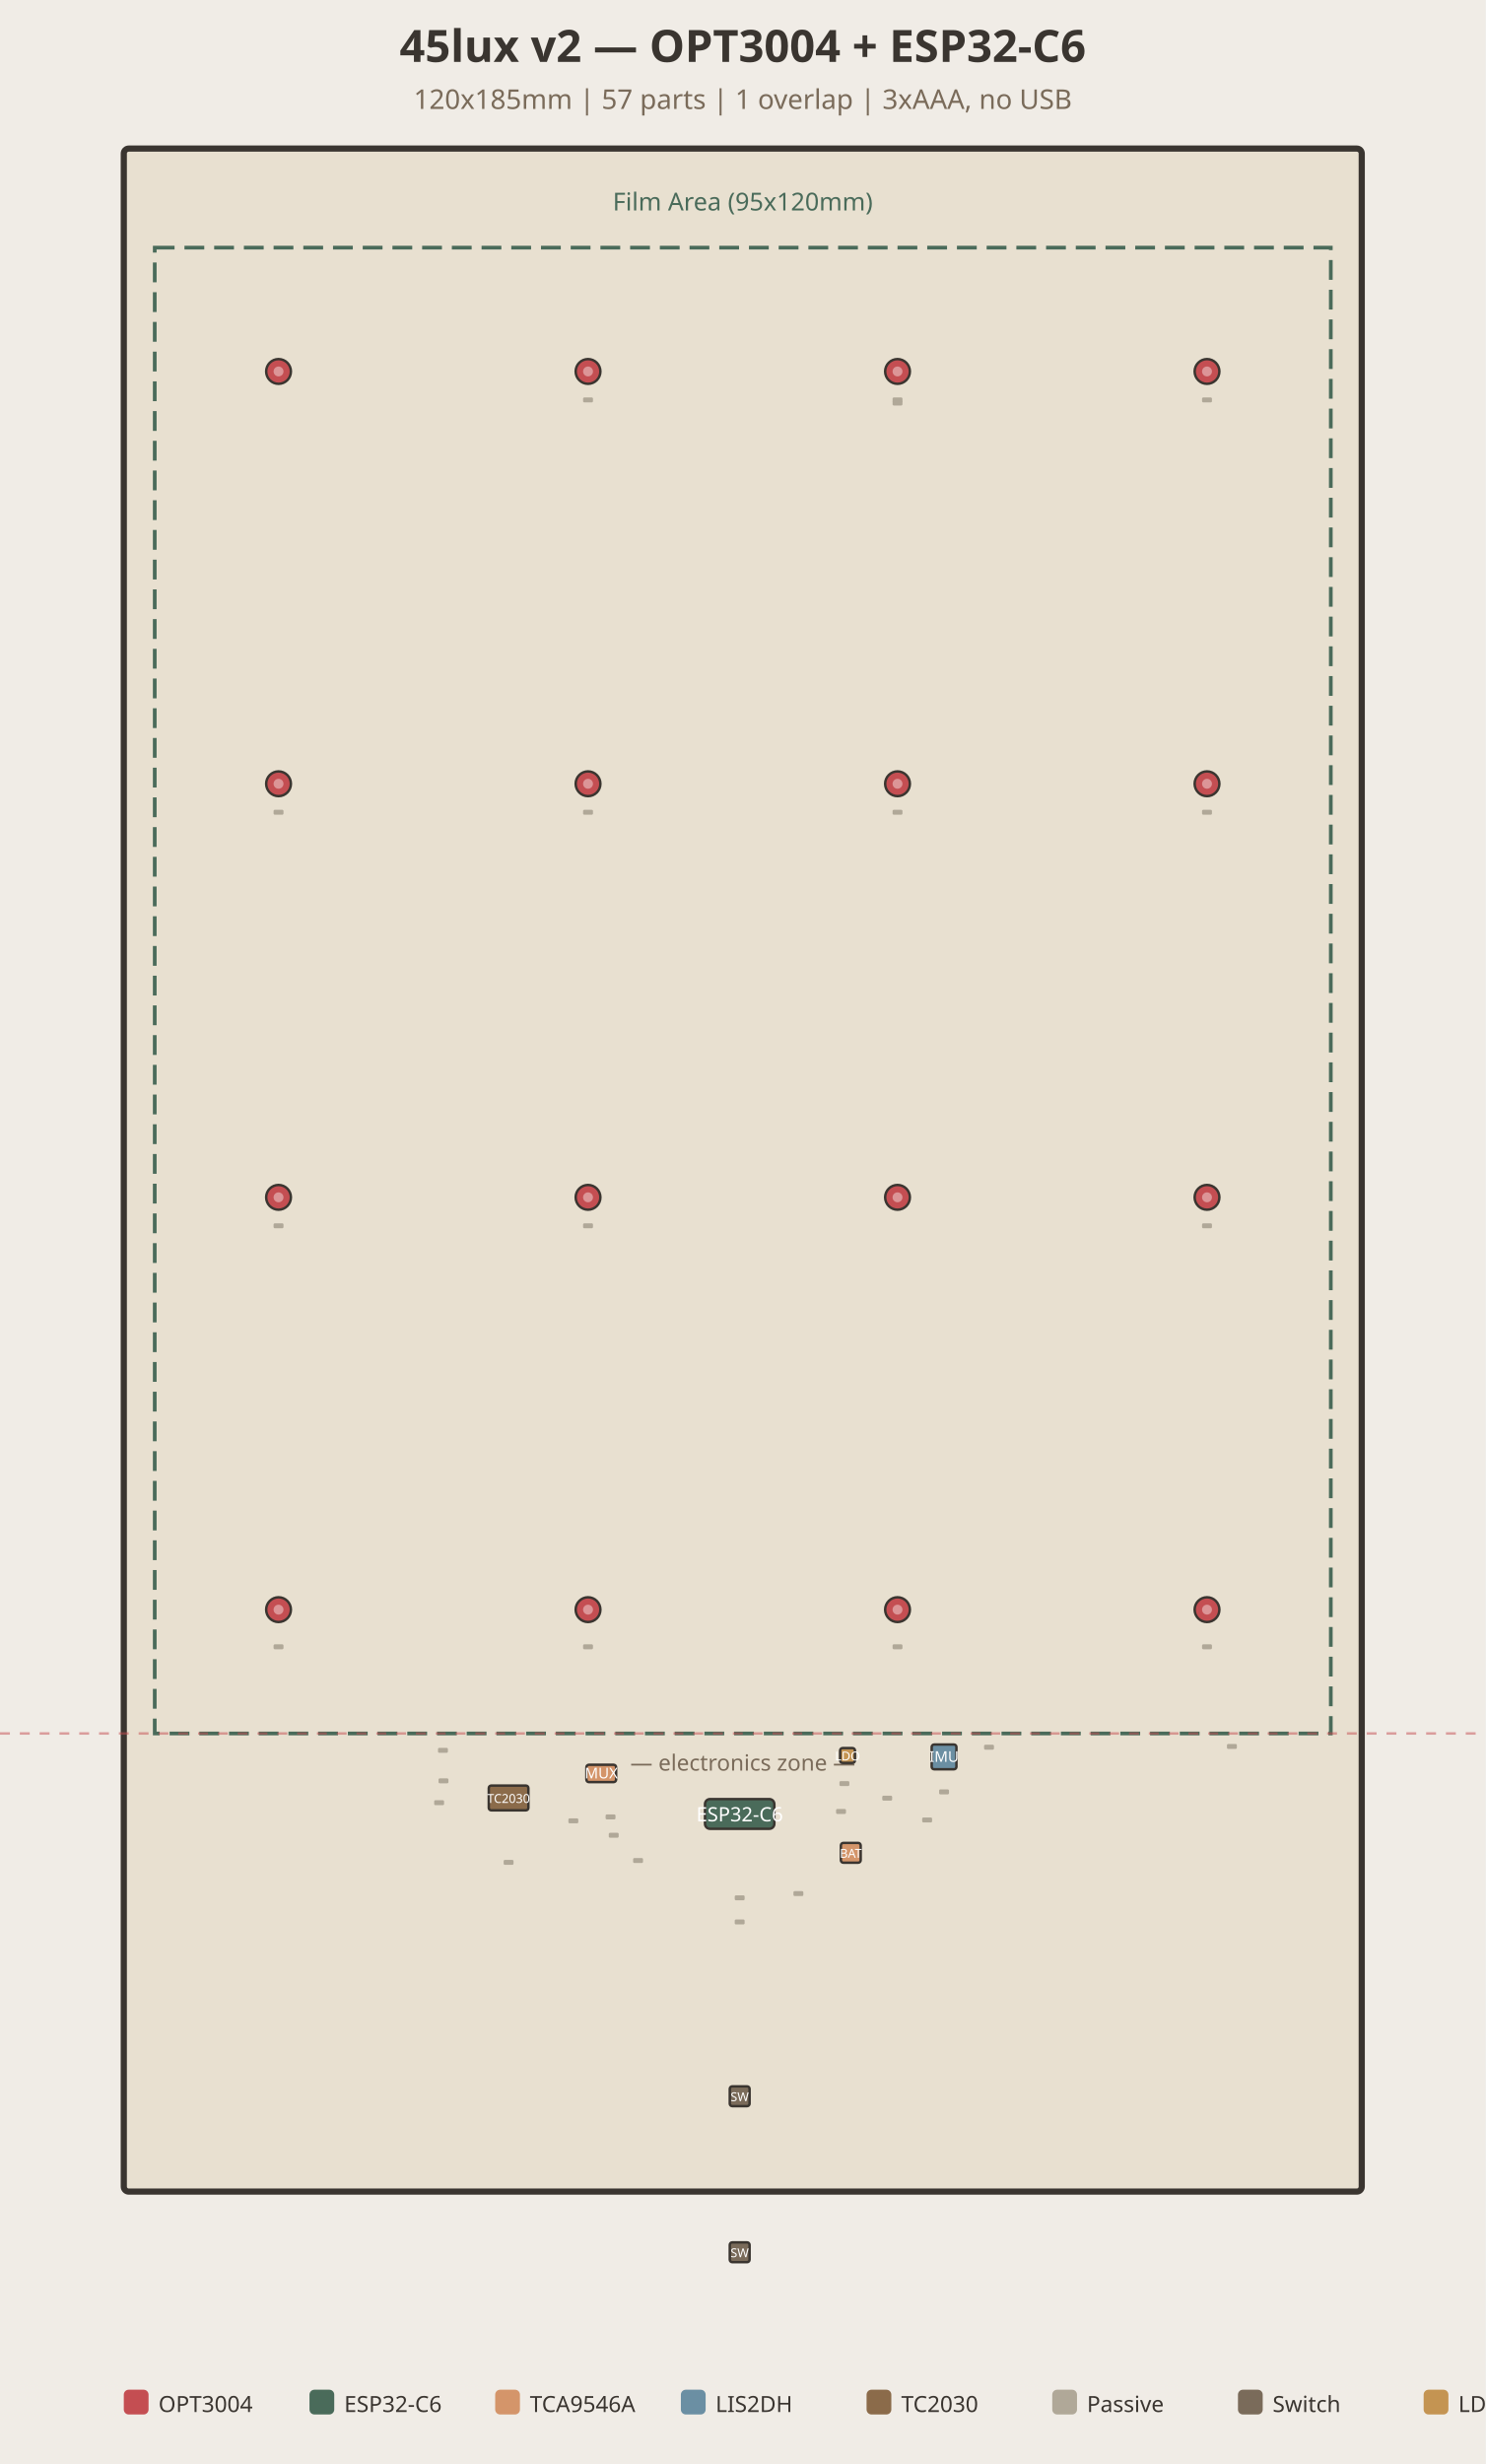
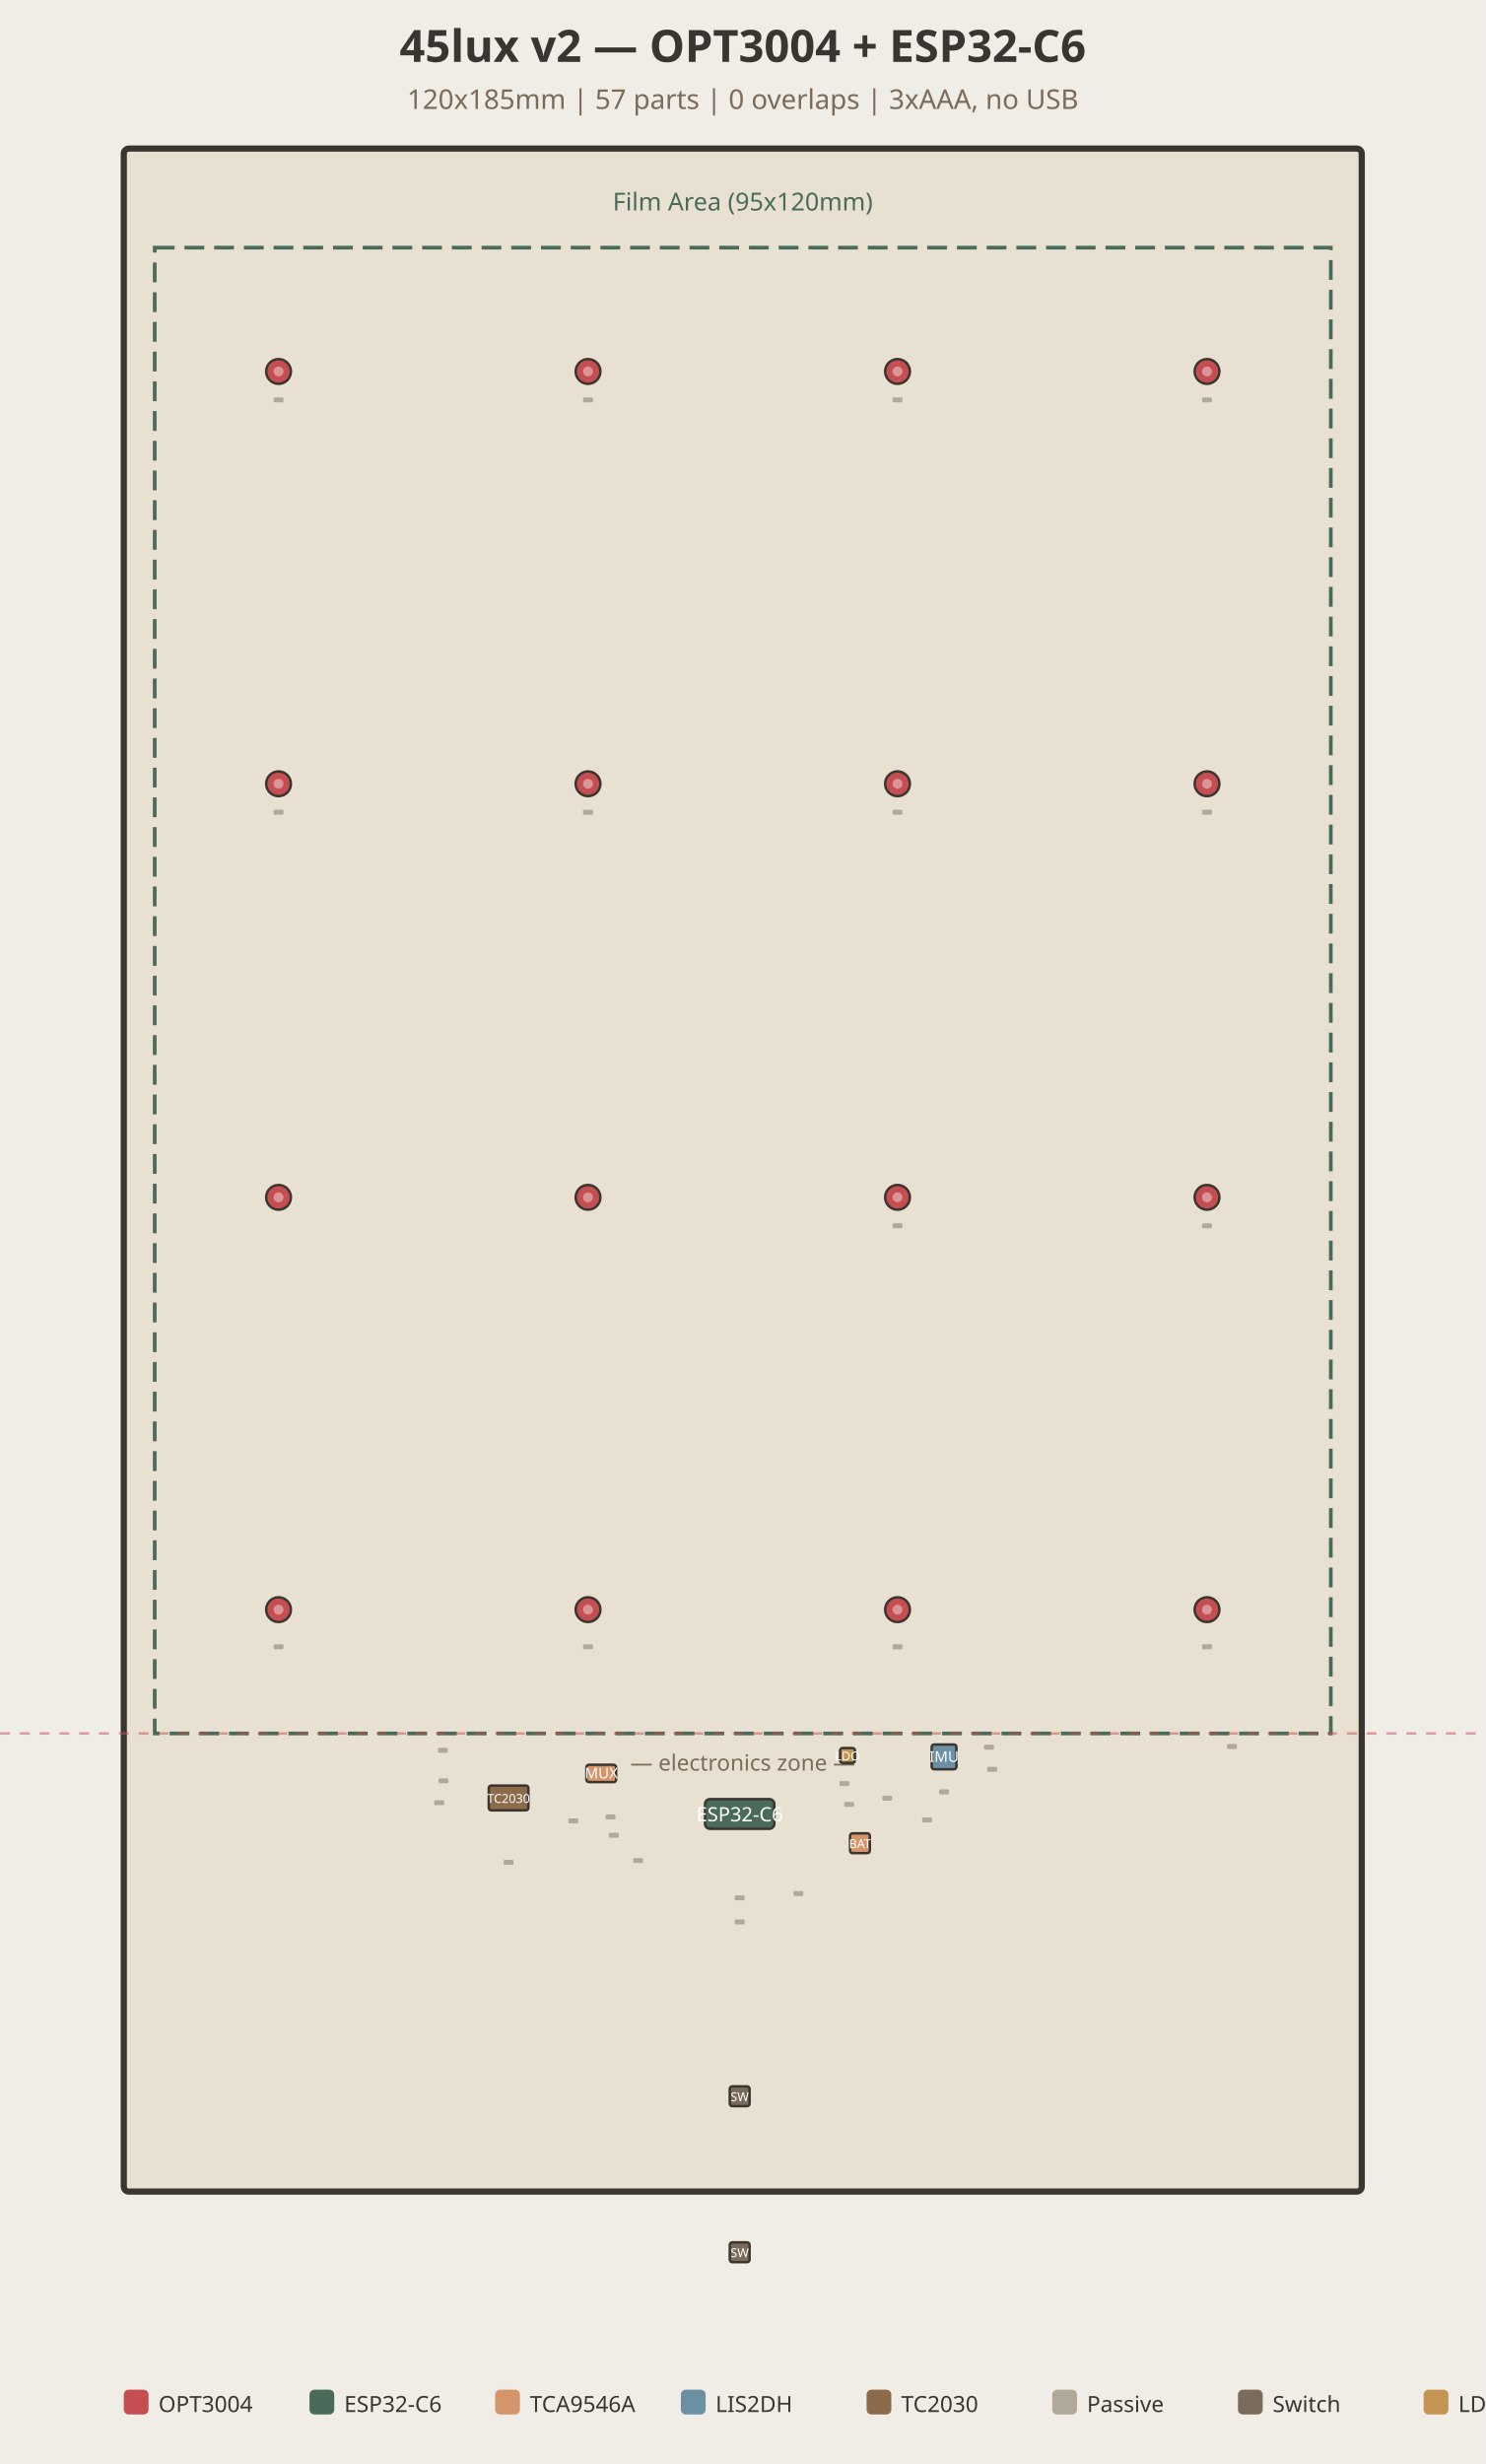
<svg xmlns="http://www.w3.org/2000/svg" width="600.0" height="995.0">
  <rect width="600.0" height="995.0" fill="#f0ece6" />
  <rect x="50.0" y="60.0" width="500.0" height="825.0" fill="#e8e0d0" stroke="#3a3530" stroke-width="2.5" rx="2" />
  <rect x="62.5" y="100.0" width="475.0" height="600.0" fill="none" stroke="#4a6b5a" stroke-width="1.5" stroke-dasharray="8,4" />
  <text x="300.0" y="85.0" text-anchor="middle" font-size="10" fill="#4a6b5a" font-family="sans-serif">Film Area (95x120mm)</text>
  <line x1="0" y1="700.0" x2="600.0" y2="700.0" stroke="#c44e52" stroke-width="1" stroke-dasharray="4,4" opacity="0.5" />
  <text x="300.0" y="715.0" text-anchor="middle" font-size="9" fill="#7a6b5a" font-family="sans-serif">— electronics zone —</text>
  <circle cx="112.5" cy="150.0" r="5" fill="#c44e52" stroke="#3a3530" stroke-width="1" />
  <circle cx="112.5" cy="150.0" r="2" fill="white" opacity="0.4" />
  <circle cx="237.5" cy="150.0" r="5" fill="#c44e52" stroke="#3a3530" stroke-width="1" />
  <circle cx="237.5" cy="150.0" r="2" fill="white" opacity="0.4" />
  <circle cx="362.5" cy="150.0" r="5" fill="#c44e52" stroke="#3a3530" stroke-width="1" />
  <circle cx="362.5" cy="150.0" r="2" fill="white" opacity="0.4" />
  <circle cx="487.5" cy="150.0" r="5" fill="#c44e52" stroke="#3a3530" stroke-width="1" />
  <circle cx="487.5" cy="150.0" r="2" fill="white" opacity="0.4" />
  <circle cx="112.5" cy="316.5" r="5" fill="#c44e52" stroke="#3a3530" stroke-width="1" />
  <circle cx="112.5" cy="316.5" r="2" fill="white" opacity="0.4" />
  <circle cx="237.5" cy="316.5" r="5" fill="#c44e52" stroke="#3a3530" stroke-width="1" />
  <circle cx="237.5" cy="316.5" r="2" fill="white" opacity="0.4" />
  <circle cx="362.5" cy="316.5" r="5" fill="#c44e52" stroke="#3a3530" stroke-width="1" />
  <circle cx="362.5" cy="316.5" r="2" fill="white" opacity="0.4" />
  <circle cx="487.5" cy="316.5" r="5" fill="#c44e52" stroke="#3a3530" stroke-width="1" />
  <circle cx="487.5" cy="316.5" r="2" fill="white" opacity="0.4" />
  <circle cx="112.5" cy="483.5" r="5" fill="#c44e52" stroke="#3a3530" stroke-width="1" />
  <circle cx="112.5" cy="483.5" r="2" fill="white" opacity="0.4" />
  <circle cx="237.5" cy="483.5" r="5" fill="#c44e52" stroke="#3a3530" stroke-width="1" />
  <circle cx="237.5" cy="483.5" r="2" fill="white" opacity="0.4" />
  <circle cx="362.5" cy="483.5" r="5" fill="#c44e52" stroke="#3a3530" stroke-width="1" />
  <circle cx="362.5" cy="483.5" r="2" fill="white" opacity="0.4" />
  <circle cx="487.5" cy="483.5" r="5" fill="#c44e52" stroke="#3a3530" stroke-width="1" />
  <circle cx="487.5" cy="483.5" r="2" fill="white" opacity="0.4" />
  <circle cx="112.5" cy="650.0" r="5" fill="#c44e52" stroke="#3a3530" stroke-width="1" />
  <circle cx="112.5" cy="650.0" r="2" fill="white" opacity="0.4" />
  <rect x="110.5" y="664.0" width="4" height="2" fill="#b0a898" stroke="none" rx="0.5" />
  <circle cx="237.5" cy="650.0" r="5" fill="#c44e52" stroke="#3a3530" stroke-width="1" />
  <circle cx="237.5" cy="650.0" r="2" fill="white" opacity="0.4" />
  <rect x="235.5" y="664.0" width="4" height="2" fill="#b0a898" stroke="none" rx="0.5" />
  <circle cx="362.5" cy="650.0" r="5" fill="#c44e52" stroke="#3a3530" stroke-width="1" />
  <circle cx="362.5" cy="650.0" r="2" fill="white" opacity="0.4" />
  <rect x="360.5" y="664.0" width="4" height="2" fill="#b0a898" stroke="none" rx="0.5" />
  <circle cx="487.5" cy="650.0" r="5" fill="#c44e52" stroke="#3a3530" stroke-width="1" />
  <circle cx="487.5" cy="650.0" r="2" fill="white" opacity="0.4" />
  <rect x="485.5" y="664.0" width="4" height="2" fill="#b0a898" stroke="none" rx="0.5" />
  <rect x="339.317" y="705.893" width="6" height="6" fill="#c49452" stroke="#3a3530" rx="1" />
  <text x="342.317" y="710.893" text-anchor="middle" font-size="5" fill="white" font-family="sans-serif">LDO</text>
  <rect x="284.749" y="726.497" width="28" height="12" fill="#4a6b5a" stroke="#3a3530" rx="2" />
  <text x="298.749" y="735.497" text-anchor="middle" font-size="8" fill="white" font-family="sans-serif">ESP32-C6</text>
  <rect x="236.843" y="712.64" width="12" height="7" fill="#d4956a" stroke="#3a3530" rx="1" />
  <text x="242.843" y="718.14" text-anchor="middle" font-size="6" fill="white" font-family="sans-serif">MUX</text>
  <rect x="376.297" y="704.463" width="10" height="10" fill="#6b8fa3" stroke="#3a3530" rx="1" />
  <text x="381.297" y="711.463" text-anchor="middle" font-size="6" fill="white" font-family="sans-serif">IMU</text>
  <rect x="356.337" y="725.122" width="4" height="2" fill="#b0a898" stroke="none" rx="0.5" />
  <rect x="197.413" y="721.04" width="16" height="10" fill="#8b6b4a" stroke="#3a3530" rx="1" />
  <text x="205.413" y="728.04" text-anchor="middle" font-size="5" fill="white" font-family="sans-serif">TC2030</text>
  <rect x="339.051" y="719.235" width="4" height="2" fill="#b0a898" stroke="none" rx="0.5" />
-   <rect x="360.5" y="160.5" width="4" height="2" fill="#b0a898" stroke="none" rx="0.5" />
-   <rect x="110.5" y="494.0" width="4" height="2" fill="#b0a898" stroke="none" rx="0.5" />
+   <rect x="244.596" y="732.701" width="4" height="2" fill="#b0a898" stroke="none" rx="0.5" />
+   <rect x="379.297" y="722.588" width="4" height="2" fill="#b0a898" stroke="none" rx="0.5" />
+   <rect x="360.5" y="327.0" width="4" height="2" fill="#b0a898" stroke="none" rx="0.5" />
+   <rect x="360.5" y="494.0" width="4" height="2" fill="#b0a898" stroke="none" rx="0.5" />
+   <rect x="110.5" y="160.5" width="4" height="2" fill="#b0a898" stroke="none" rx="0.5" />
  <rect x="485.5" y="494.0" width="4" height="2" fill="#b0a898" stroke="none" rx="0.5" />
-   <rect x="244.596" y="732.701" width="4" height="2" fill="#b0a898" stroke="none" rx="0.5" />
+   <rect x="110.5" y="327.0" width="4" height="2" fill="#b0a898" stroke="none" rx="0.5" />
+   <rect x="235.5" y="327.0" width="4" height="2" fill="#b0a898" stroke="none" rx="0.5" />
+   <rect x="176.907" y="705.815" width="4" height="2" fill="#b0a898" stroke="none" rx="0.5" />
+   <rect x="485.5" y="327.0" width="4" height="2" fill="#b0a898" stroke="none" rx="0.5" />
  <rect x="495.56" y="704.246" width="4" height="2" fill="#b0a898" stroke="none" rx="0.5" />
  <rect x="397.46" y="704.548" width="4" height="2" fill="#b0a898" stroke="none" rx="0.5" />
+   <rect x="340.962" y="727.622" width="4" height="2" fill="#b0a898" stroke="none" rx="0.5" />
+   <rect x="485.5" y="160.5" width="4" height="2" fill="#b0a898" stroke="none" rx="0.5" />
+   <rect x="235.5" y="160.5" width="4" height="2" fill="#b0a898" stroke="none" rx="0.5" />
+   <rect x="360.5" y="160.5" width="4" height="2" fill="#b0a898" stroke="none" rx="0.5" />
+   <rect x="203.413" y="751.052" width="4" height="2" fill="#b0a898" stroke="none" rx="0.5" />
  <rect x="296.749" y="765.372" width="4" height="2" fill="#b0a898" stroke="none" rx="0.5" />
-   <rect x="379.297" y="722.588" width="4" height="2" fill="#b0a898" stroke="none" rx="0.5" />
-   <rect x="176.907" y="705.815" width="4" height="2" fill="#b0a898" stroke="none" rx="0.5" />
-   <rect x="235.5" y="160.5" width="4" height="2" fill="#b0a898" stroke="none" rx="0.5" />
-   <rect x="110.5" y="327.0" width="4" height="2" fill="#b0a898" stroke="none" rx="0.5" />
-   <rect x="203.413" y="751.052" width="4" height="2" fill="#b0a898" stroke="none" rx="0.5" />
-   <rect x="485.5" y="160.5" width="4" height="2" fill="#b0a898" stroke="none" rx="0.5" />
-   <rect x="235.5" y="494.0" width="4" height="2" fill="#b0a898" stroke="none" rx="0.5" />
-   <rect x="235.5" y="327.0" width="4" height="2" fill="#b0a898" stroke="none" rx="0.5" />
-   <rect x="360.5" y="327.0" width="4" height="2" fill="#b0a898" stroke="none" rx="0.5" />
-   <rect x="485.5" y="327.0" width="4" height="2" fill="#b0a898" stroke="none" rx="0.5" />
  <rect x="245.881" y="740.107" width="4" height="2" fill="#b0a898" stroke="none" rx="0.5" />
-   <rect x="337.682" y="730.497" width="4" height="2" fill="#b0a898" stroke="none" rx="0.5" />
-   <rect x="339.625" y="744.194" width="8" height="8" fill="#d4956a" stroke="#3a3530" rx="1" />
-   <text x="343.625" y="750.194" text-anchor="middle" font-size="5" fill="white" font-family="sans-serif">BAT</text>
+   <rect x="343.328" y="740.324" width="8" height="8" fill="#d4956a" stroke="#3a3530" rx="1" />
+   <text x="347.328" y="746.324" text-anchor="middle" font-size="5" fill="white" font-family="sans-serif">BAT</text>
  <rect x="372.466" y="733.927" width="4" height="2" fill="#b0a898" stroke="none" rx="0.5" />
  <rect x="177.12" y="718.131" width="4" height="2" fill="#b0a898" stroke="none" rx="0.5" />
+   <rect x="175.356" y="726.96" width="4" height="2" fill="#b0a898" stroke="none" rx="0.5" />
  <rect x="296.749" y="775.122" width="4" height="2" fill="#b0a898" stroke="none" rx="0.5" />
-   <rect x="175.356" y="726.96" width="4" height="2" fill="#b0a898" stroke="none" rx="0.5" />
-   <rect x="360.5" y="161.75" width="4" height="2" fill="#b0a898" stroke="none" rx="0.5" />
+   <rect x="398.732" y="713.476" width="4" height="2" fill="#b0a898" stroke="none" rx="0.5" />
  <rect x="229.57" y="734.283" width="4" height="2" fill="#b0a898" stroke="none" rx="0.5" />
  <rect x="294.749" y="842.497" width="8" height="8" fill="#7a6b5a" stroke="#3a3530" rx="1" />
  <text x="298.749" y="848.497" text-anchor="middle" font-size="5" fill="white" font-family="sans-serif">SW</text>
  <rect x="255.712" y="750.31" width="4" height="2" fill="#b0a898" stroke="none" rx="0.5" />
  <rect x="294.749" y="905.5" width="8" height="8" fill="#7a6b5a" stroke="#3a3530" rx="1" />
  <text x="298.749" y="911.5" text-anchor="middle" font-size="5" fill="white" font-family="sans-serif">SW</text>
  <rect x="320.464" y="763.659" width="4" height="2" fill="#b0a898" stroke="none" rx="0.5" />
  <text x="300.0" y="25" text-anchor="middle" font-size="18" fill="#3a3530" font-family="sans-serif" font-weight="bold">45lux v2 — OPT3004 + ESP32-C6</text>
-   <text x="300.0" y="44" text-anchor="middle" font-size="11" fill="#7a6b5a" font-family="sans-serif">120x185mm | 57 parts | 1 overlap | 3xAAA, no USB</text>
+   <text x="300.0" y="44" text-anchor="middle" font-size="11" fill="#7a6b5a" font-family="sans-serif">120x185mm | 57 parts | 0 overlaps | 3xAAA, no USB</text>
  <rect x="50" y="965.0" width="10" height="10" fill="#c44e52" rx="2" />
  <text x="64" y="974.0" font-size="9" fill="#3a3530" font-family="sans-serif">OPT3004</text>
  <rect x="125" y="965.0" width="10" height="10" fill="#4a6b5a" rx="2" />
  <text x="139" y="974.0" font-size="9" fill="#3a3530" font-family="sans-serif">ESP32-C6</text>
  <rect x="200" y="965.0" width="10" height="10" fill="#d4956a" rx="2" />
  <text x="214" y="974.0" font-size="9" fill="#3a3530" font-family="sans-serif">TCA9546A</text>
  <rect x="275" y="965.0" width="10" height="10" fill="#6b8fa3" rx="2" />
  <text x="289" y="974.0" font-size="9" fill="#3a3530" font-family="sans-serif">LIS2DH</text>
  <rect x="350" y="965.0" width="10" height="10" fill="#8b6b4a" rx="2" />
  <text x="364" y="974.0" font-size="9" fill="#3a3530" font-family="sans-serif">TC2030</text>
  <rect x="425" y="965.0" width="10" height="10" fill="#b0a898" rx="2" />
  <text x="439" y="974.0" font-size="9" fill="#3a3530" font-family="sans-serif">Passive</text>
  <rect x="500" y="965.0" width="10" height="10" fill="#7a6b5a" rx="2" />
  <text x="514" y="974.0" font-size="9" fill="#3a3530" font-family="sans-serif">Switch</text>
  <rect x="575" y="965.0" width="10" height="10" fill="#c49452" rx="2" />
  <text x="589" y="974.0" font-size="9" fill="#3a3530" font-family="sans-serif">LDO</text>
</svg>
